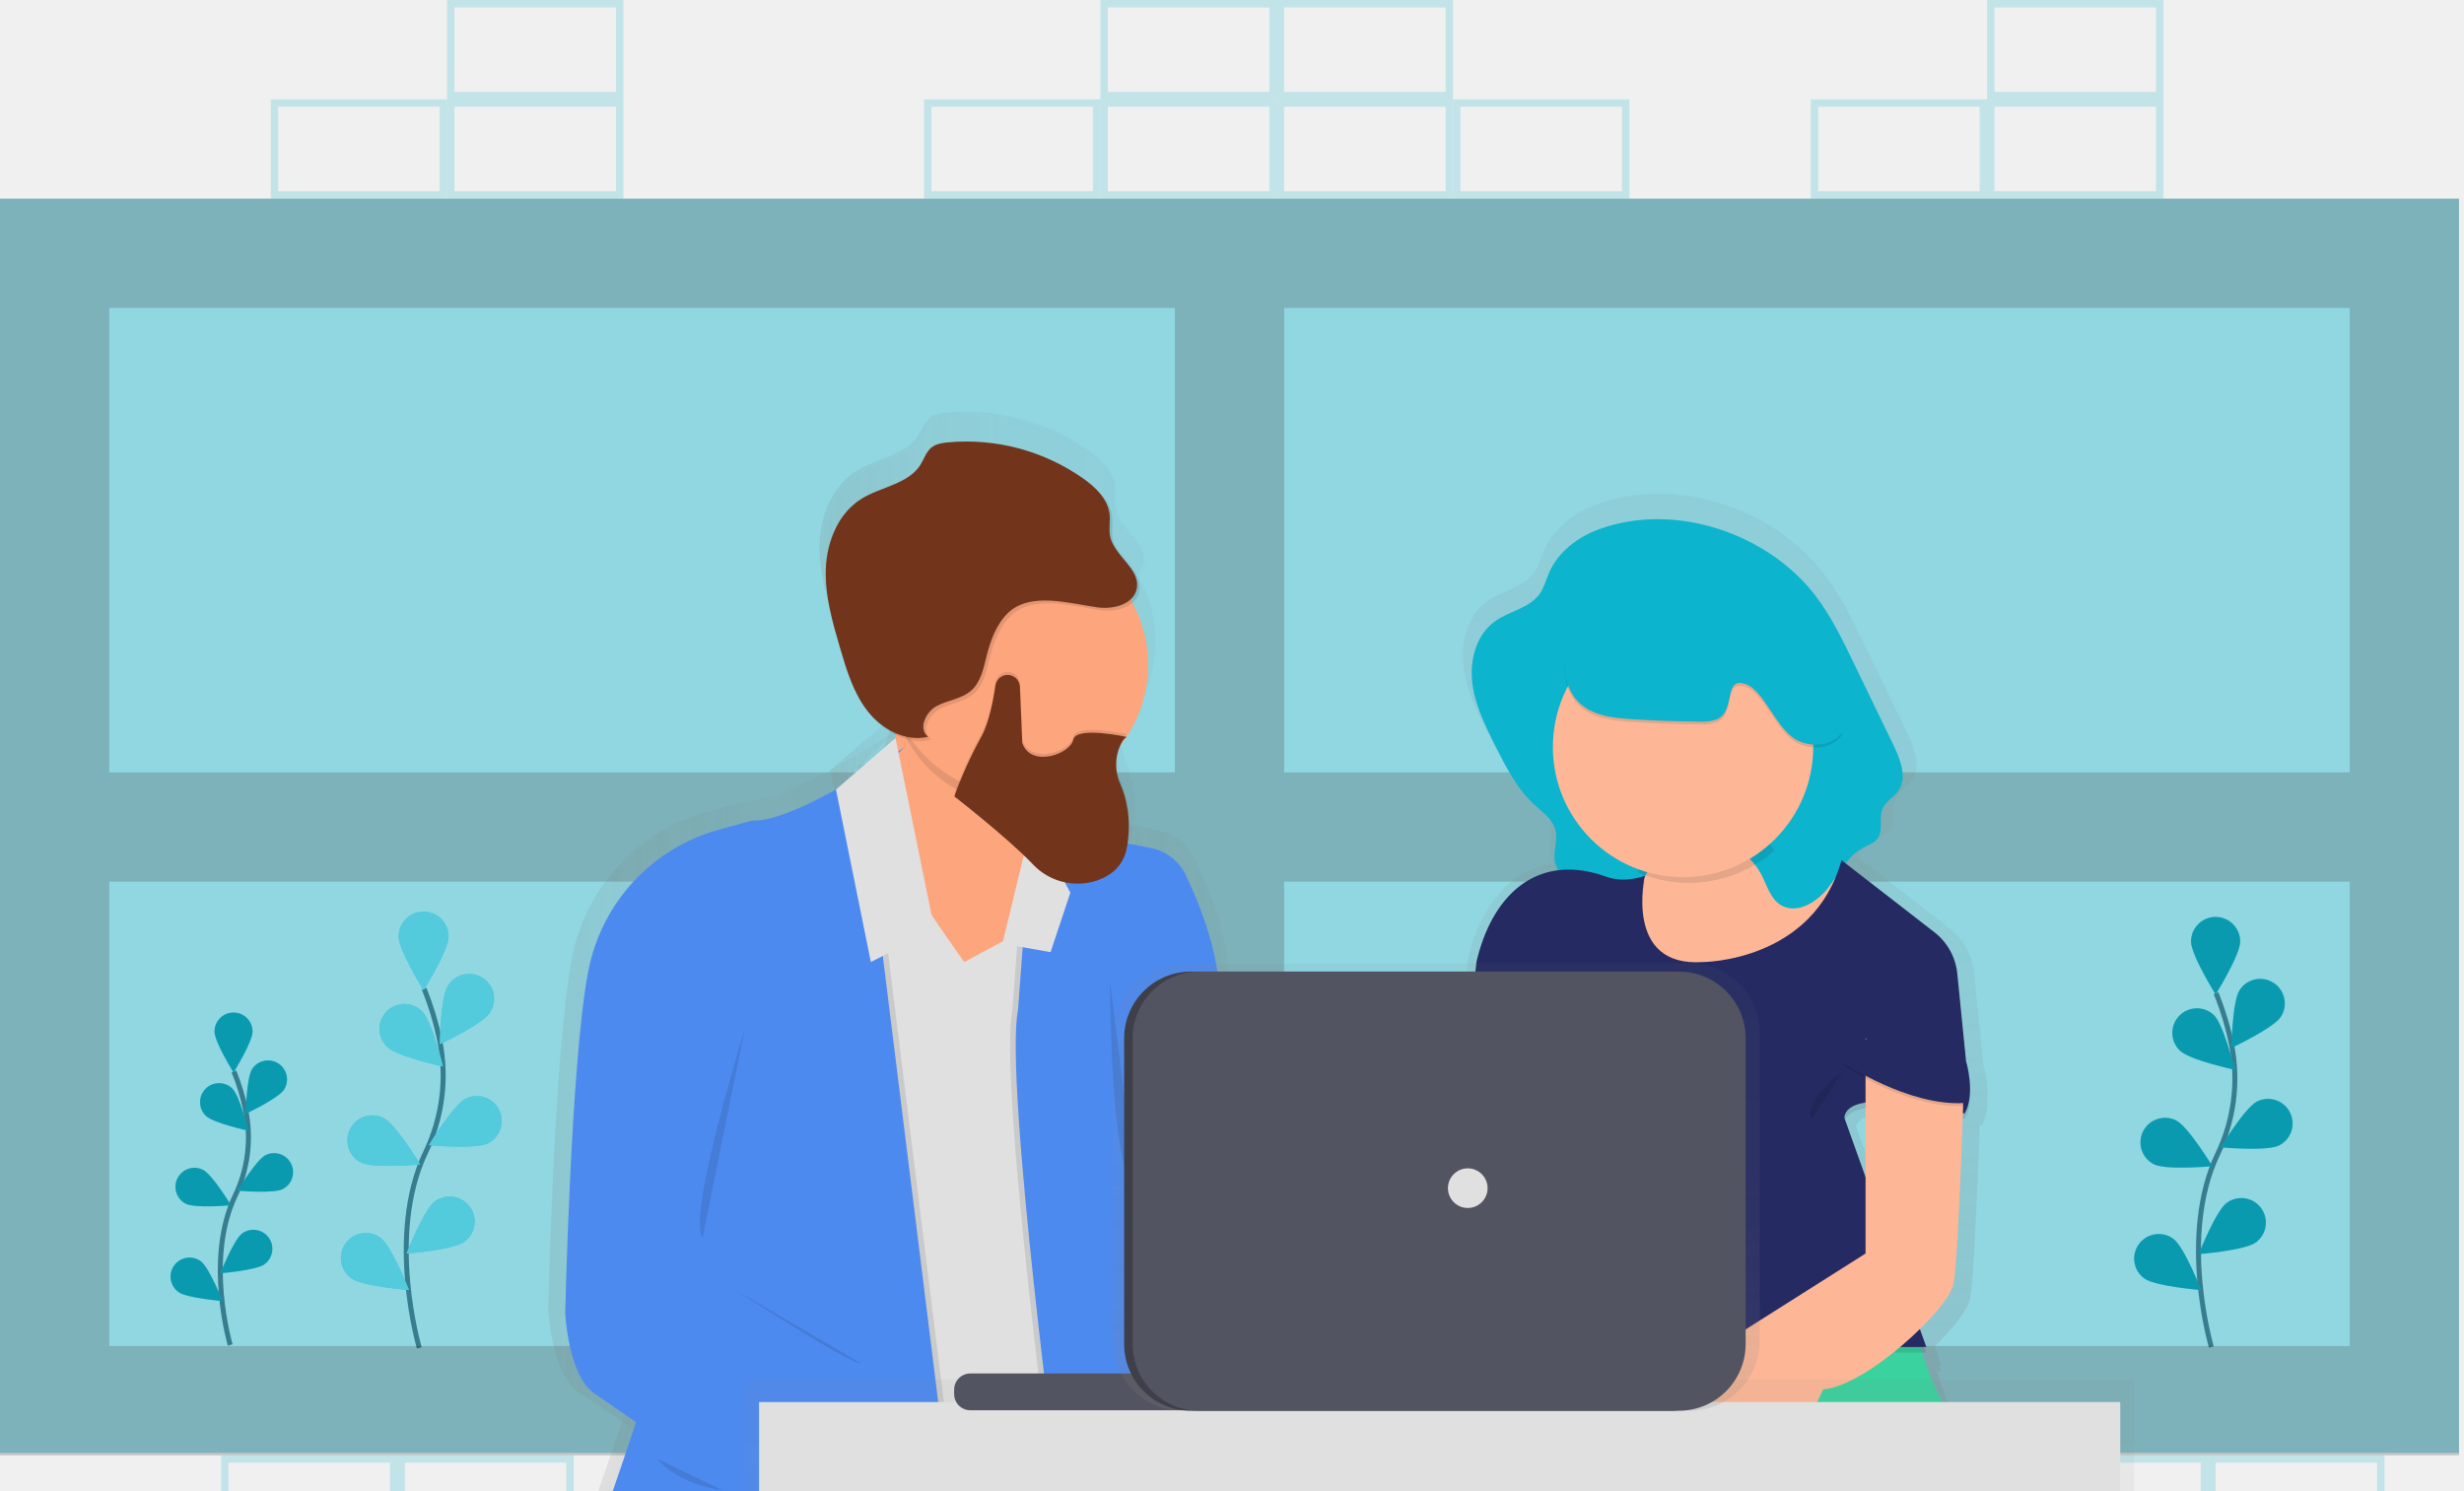
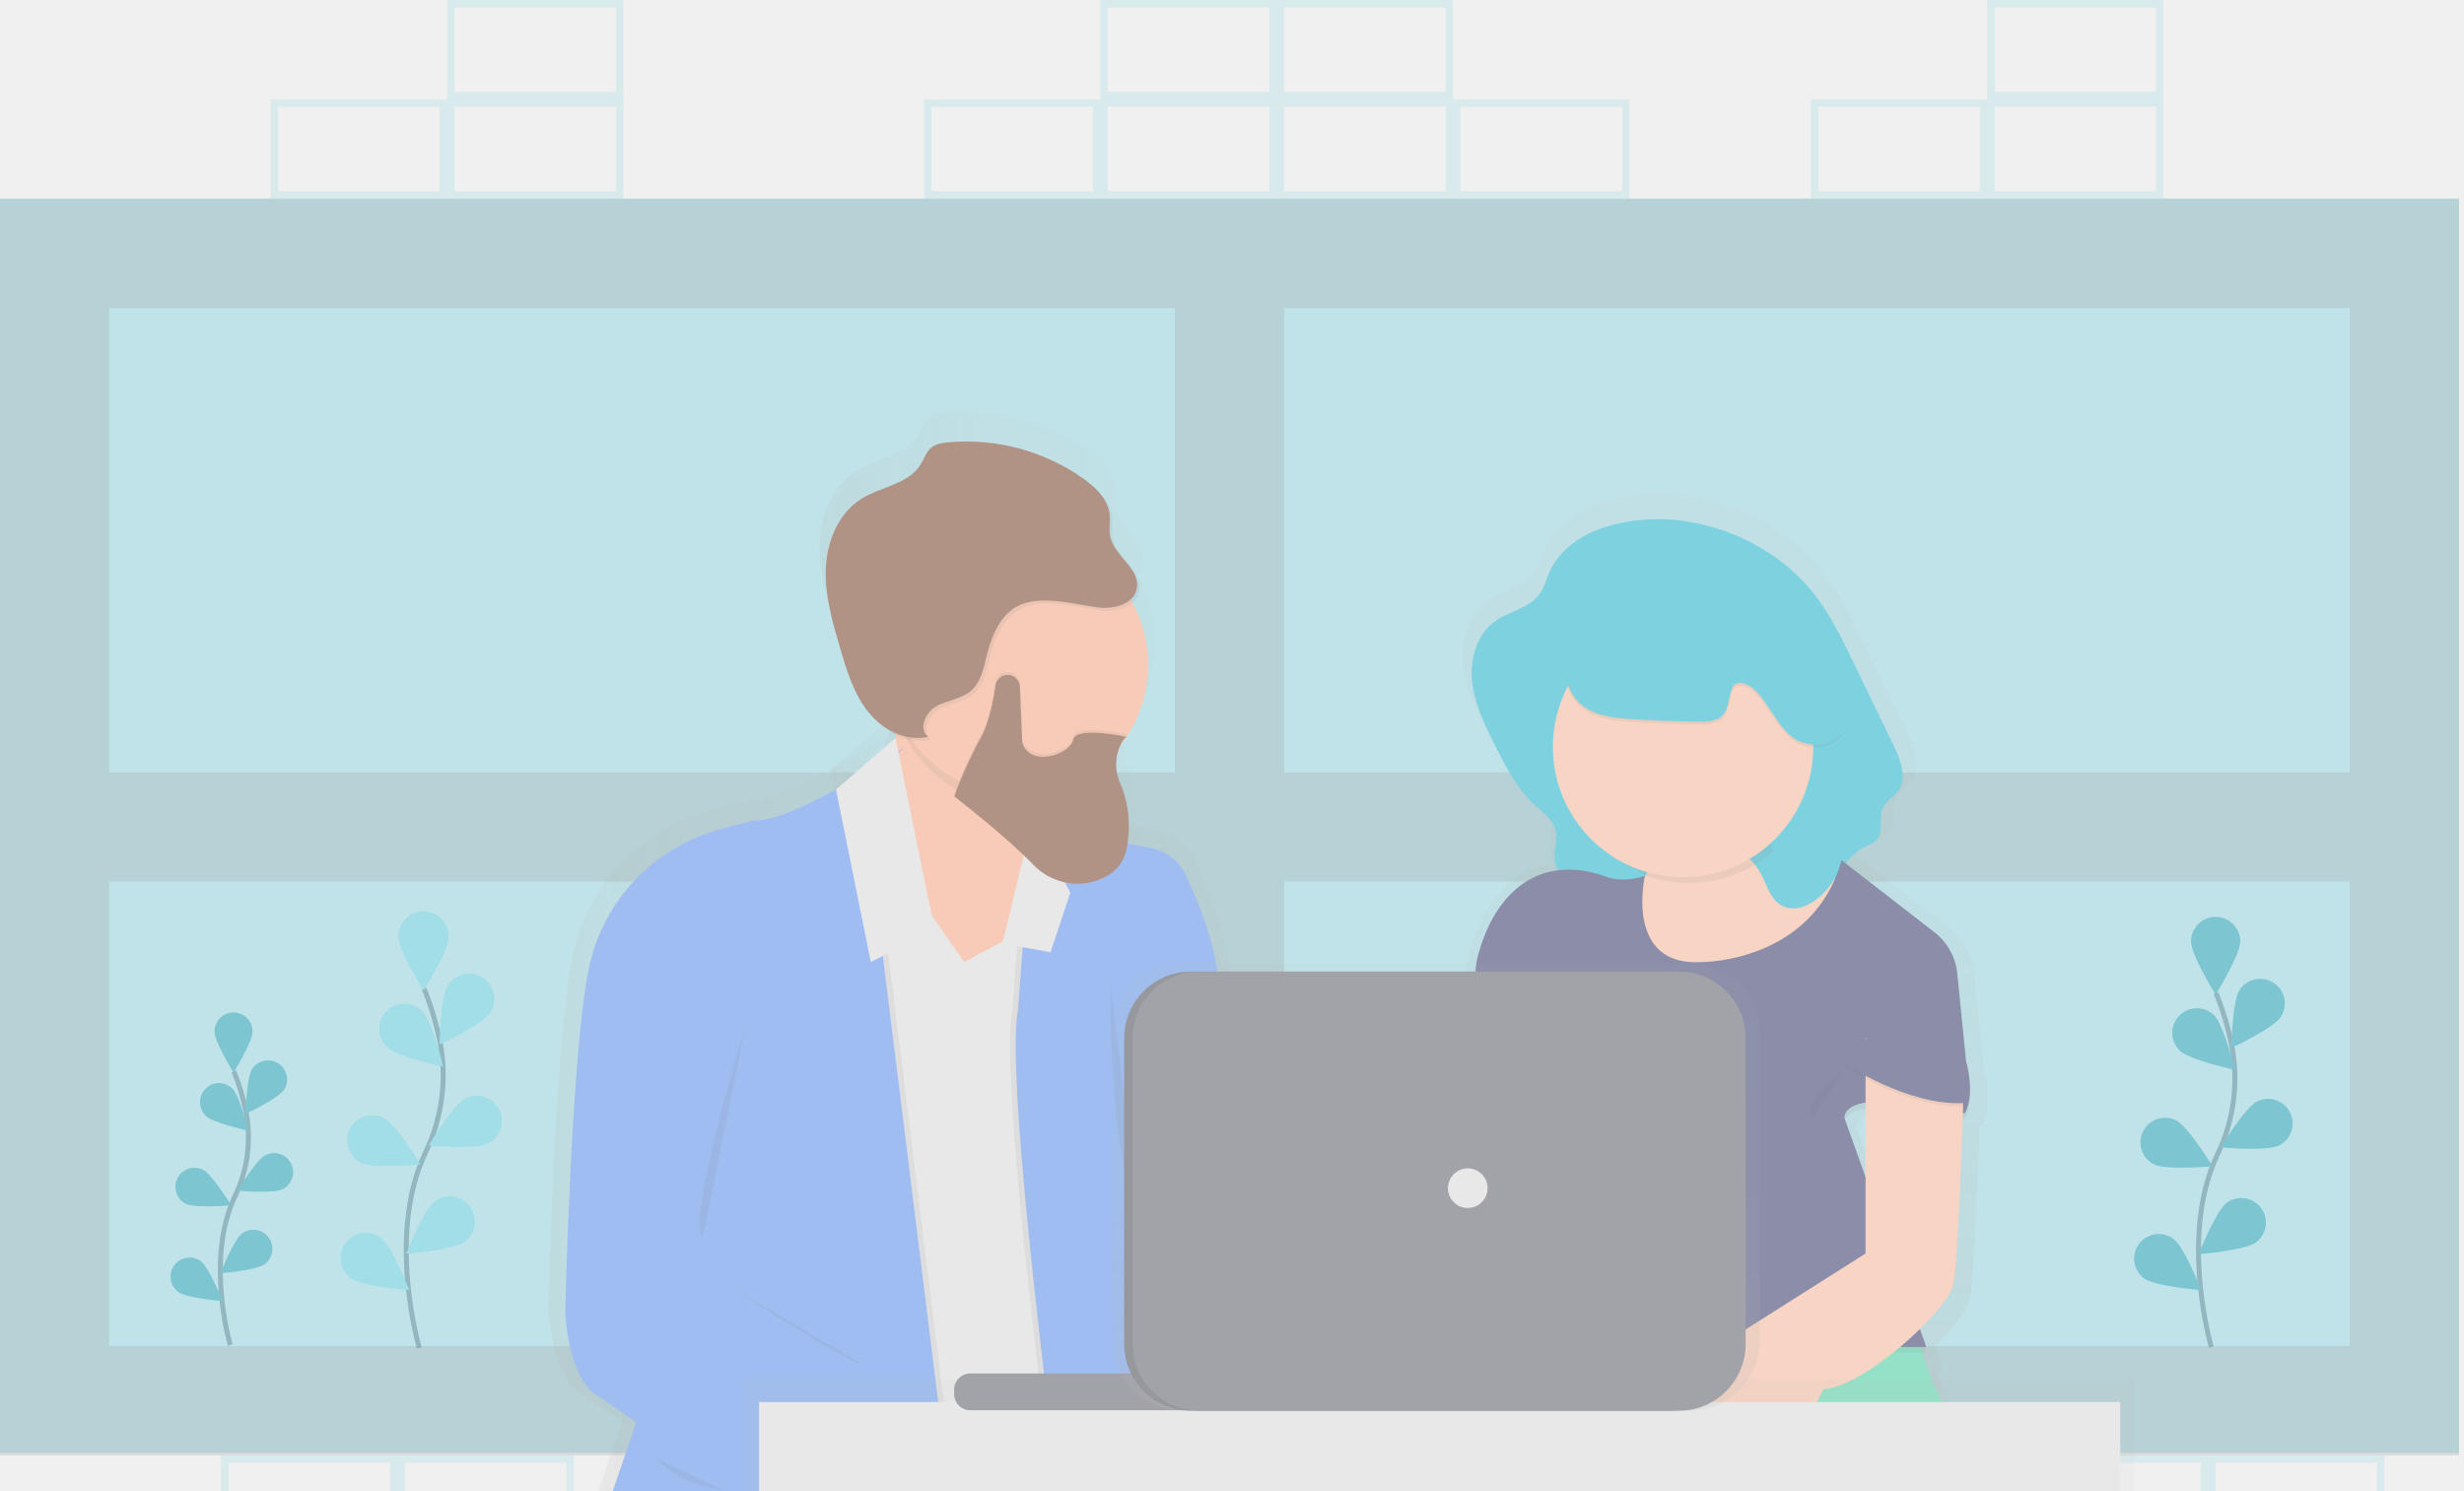
- <svg xmlns="http://www.w3.org/2000/svg" xmlns:xlink="http://www.w3.org/1999/xlink" id="20c5e55c-796e-458b-93a1-d41b60cf5ace" data-name="Layer 1" width="992" height="600.22" viewBox="0 0 992 600.22">
+ <svg xmlns="http://www.w3.org/2000/svg" xmlns:xlink="http://www.w3.org/1999/xlink" id="20c5e55c-796e-458b-93a1-d41b60cf5ace" data-name="Layer 1" width="992" height="600.22" opacity="0.5" viewBox="0 0 992 600.22">
  <defs>
    <linearGradient id="93a796c9-07fd-4853-99da-c116e42173a1" x1="369.6" y1="747.98" x2="495.41" y2="747.98" gradientUnits="userSpaceOnUse">
      <stop offset="0" stop-color="gray" stop-opacity="0.25" />
      <stop offset="0.54" stop-color="gray" stop-opacity="0.12" />
      <stop offset="1" stop-color="gray" stop-opacity="0.1" />
    </linearGradient>
    <linearGradient id="70154093-e187-4646-b30c-626de43abe13" x1="406.65" y1="569.23" x2="580.77" y2="569.23" xlink:href="#93a796c9-07fd-4853-99da-c116e42173a1" />
    <linearGradient id="55d67bdd-f841-4b0a-bab2-5935a2e0684e" x1="406.65" y1="566.88" x2="580.77" y2="566.88" xlink:href="#93a796c9-07fd-4853-99da-c116e42173a1" />
    <linearGradient id="1d348026-d871-43ec-bb54-652c6952b12d" x1="450.31" y1="393.69" x2="539.32" y2="393.69" xlink:href="#93a796c9-07fd-4853-99da-c116e42173a1" />
    <linearGradient id="87f6c372-7200-438e-959b-888ae7b4f3ef" x1="332.62" y1="585.2" x2="485.91" y2="585.2" xlink:href="#93a796c9-07fd-4853-99da-c116e42173a1" />
    <linearGradient id="f5747eb7-796f-4e5b-a5e8-23014518cc4a" x1="330.25" y1="585.2" x2="483.54" y2="585.2" xlink:href="#93a796c9-07fd-4853-99da-c116e42173a1" />
    <linearGradient id="025de17a-9263-427f-8bda-91433a15d0ed" x1="325.69" y1="523.49" x2="468.11" y2="523.49" xlink:href="#93a796c9-07fd-4853-99da-c116e42173a1" />
    <linearGradient id="8ec8ff6b-02b2-4144-90ec-4c793413aaa2" x1="512.25" y1="535.81" x2="666.3" y2="535.81" xlink:href="#93a796c9-07fd-4853-99da-c116e42173a1" />
    <linearGradient id="be7635bb-c1b1-4e5a-bb2b-447218f6f8ae" x1="514.63" y1="535.81" x2="668.68" y2="535.81" xlink:href="#93a796c9-07fd-4853-99da-c116e42173a1" />
    <linearGradient id="e0baafd8-dbc9-494f-84f0-4cb07f684944" x1="334.24" y1="335.17" x2="375.57" y2="335.17" xlink:href="#93a796c9-07fd-4853-99da-c116e42173a1" />
    <linearGradient id="dae221d4-0192-44c3-96cf-aa49a3952e96" x1="404.05" y1="350.24" x2="432.54" y2="350.24" xlink:href="#93a796c9-07fd-4853-99da-c116e42173a1" />
    <linearGradient id="a8070bf4-ea14-4c8b-8231-190ced56d36c" x1="554.15" y1="502.96" x2="564.83" y2="502.96" xlink:href="#93a796c9-07fd-4853-99da-c116e42173a1" />
    <linearGradient id="a026e723-06e3-45fb-aa0b-6213c5428683" x1="382.15" y1="523.48" x2="401.05" y2="523.48" xlink:href="#93a796c9-07fd-4853-99da-c116e42173a1" />
    <linearGradient id="03160754-9e89-4150-a7c3-9eba33b65742" x1="396.31" y1="603.61" x2="450.31" y2="603.61" xlink:href="#93a796c9-07fd-4853-99da-c116e42173a1" />
    <linearGradient id="83f700bc-f16a-4d54-983f-afb7a0104002" x1="466.47" y1="363.78" x2="534.98" y2="363.78" xlink:href="#93a796c9-07fd-4853-99da-c116e42173a1" />
    <linearGradient id="88ceb9a1-2b99-4760-946d-8daf68c19369" x1="355.99" y1="258.44" x2="465.17" y2="258.44" xlink:href="#93a796c9-07fd-4853-99da-c116e42173a1" />
    <linearGradient id="5970cf6c-9ebc-4539-b98e-9f7003913bbd" x1="436.13" y1="299.32" x2="566.69" y2="299.32" xlink:href="#93a796c9-07fd-4853-99da-c116e42173a1" />
    <linearGradient id="e01ddaa7-2644-42b6-8d02-05398d19a985" x1="434.94" y1="298.14" x2="565.5" y2="298.14" xlink:href="#93a796c9-07fd-4853-99da-c116e42173a1" />
    <linearGradient id="e869773a-6e18-4855-8846-778848ca5604" x1="488.88" y1="375.59" x2="562.07" y2="375.59" xlink:href="#93a796c9-07fd-4853-99da-c116e42173a1" />
    <linearGradient id="e34e72f2-f69c-427f-9512-751f0822cf10" x1="488.88" y1="376.76" x2="562.07" y2="376.76" xlink:href="#93a796c9-07fd-4853-99da-c116e42173a1" />
    <linearGradient id="ffb5f874-c212-487b-9e8d-f484eff3d531" x1="765.65" y1="677.74" x2="765.65" y2="269.69" xlink:href="#93a796c9-07fd-4853-99da-c116e42173a1" />
    <linearGradient id="8483b893-8b57-4eec-a040-6ce664ec9c86" x1="579.6" y1="758.22" x2="579.6" y2="555.42" xlink:href="#93a796c9-07fd-4853-99da-c116e42173a1" />
    <linearGradient id="2944a9b5-2bb1-4246-b5f3-3c3767fdf1af" x1="578.2" y1="568.04" x2="578.2" y2="387.91" xlink:href="#93a796c9-07fd-4853-99da-c116e42173a1" />
  </defs>
  <path d="M923,738.89H852v-40h71Zm-68-3h65v-34H855Z" transform="translate(-105 -70.89)" fill="#0cb4ce" opacity="0.2" />
  <path d="M994,736.89H923v-40h71Zm-68-3h65v-34H926Z" transform="translate(-105 -70.89)" fill="#0cb4ce" opacity="0.2" />
  <path d="M1065,736.89H994v-40h71Zm-68-3h65v-34H997Z" transform="translate(-105 -70.89)" fill="#0cb4ce" opacity="0.2" />
  <path d="M1065,696.89H994v-40h71Zm-68-3h65v-34H997Z" transform="translate(-105 -70.89)" fill="#0cb4ce" opacity="0.2" />
  <path d="M994,696.89H923v-40h71Zm-68-3h65v-34H926Z" transform="translate(-105 -70.89)" fill="#0cb4ce" opacity="0.2" />
  <path d="M194,736.89H123v-40h71Zm-68-3h65v-34H126Z" transform="translate(-105 -70.89)" fill="#0cb4ce" opacity="0.2" />
  <path d="M265,736.89H194v-40h71Zm-68-3h65v-34H197Z" transform="translate(-105 -70.89)" fill="#0cb4ce" opacity="0.2" />
  <path d="M336,736.89H265v-40h71Zm-68-3h65v-34H268Z" transform="translate(-105 -70.89)" fill="#0cb4ce" opacity="0.2" />
  <path d="M407,738.89H336v-40h71Zm-68-3h65v-34H339Z" transform="translate(-105 -70.89)" fill="#0cb4ce" opacity="0.2" />
  <path d="M336,696.89H265v-40h71Zm-68-3h65v-34H268Z" transform="translate(-105 -70.89)" fill="#0cb4ce" opacity="0.2" />
  <path d="M265,696.89H194v-40h71Zm-68-3h65v-34H197Z" transform="translate(-105 -70.89)" fill="#0cb4ce" opacity="0.2" />
  <path d="M995.28,613.25s-13.14-44.63,2.46-77.48a70.49,70.49,0,0,0,5.7-44.22,118.55,118.55,0,0,0-6.26-20.76" transform="translate(-105 -70.89)" fill="none" stroke="#535461" stroke-miterlimit="10" stroke-width="2" />
  <path d="M1006.9,450c0,5.47-9.9,21.33-9.9,21.33s-9.9-15.86-9.9-21.33a9.9,9.9,0,0,1,19.81,0Z" transform="translate(-105 -70.89)" fill="#0cb4ce" />
  <path d="M1023.27,480.33c-3,4.59-19.91,12.52-19.91,12.52s.31-18.7,3.28-23.29a9.9,9.9,0,0,1,16.63,10.76Z" transform="translate(-105 -70.89)" fill="#0cb4ce" />
  <path d="M1022.55,532.11c-4.88,2.46-23.5.76-23.5.76s9.7-16,14.59-18.45a9.9,9.9,0,0,1,8.92,17.69Z" transform="translate(-105 -70.89)" fill="#0cb4ce" />
  <path d="M1013.19,571.16c-4.4,3.25-23,4.72-23,4.72s6.86-17.39,11.26-20.65a9.9,9.9,0,1,1,11.78,15.92Z" transform="translate(-105 -70.89)" fill="#0cb4ce" />
  <path d="M982.57,493.92c3.92,3.81,22.2,7.76,22.2,7.76s-4.48-18.16-8.4-22a9.9,9.9,0,1,0-13.8,14.21Z" transform="translate(-105 -70.89)" fill="#0cb4ce" />
  <path d="M972.2,539.72c4.88,2.46,23.5.76,23.5.76s-9.7-16-14.59-18.45a9.9,9.9,0,0,0-8.92,17.69Z" transform="translate(-105 -70.89)" fill="#0cb4ce" />
  <path d="M968.23,585.63c4.4,3.25,23,4.72,23,4.72S984.41,573,980,569.71a9.9,9.9,0,1,0-11.78,15.92Z" transform="translate(-105 -70.89)" fill="#0cb4ce" />
  <path d="M1006.9,450c0,5.47-9.9,21.33-9.9,21.33s-9.9-15.86-9.9-21.33a9.9,9.9,0,0,1,19.81,0Z" transform="translate(-105 -70.89)" opacity="0.25" />
  <path d="M1023.27,480.33c-3,4.59-19.91,12.52-19.91,12.52s.31-18.7,3.28-23.29a9.9,9.9,0,0,1,16.63,10.76Z" transform="translate(-105 -70.89)" opacity="0.25" />
  <path d="M1022.55,532.11c-4.88,2.46-23.5.76-23.5.76s9.7-16,14.59-18.45a9.9,9.9,0,0,1,8.92,17.69Z" transform="translate(-105 -70.89)" opacity="0.25" />
  <path d="M1013.19,571.16c-4.4,3.25-23,4.72-23,4.72s6.86-17.39,11.26-20.65a9.9,9.9,0,1,1,11.78,15.92Z" transform="translate(-105 -70.89)" opacity="0.25" />
  <path d="M982.57,493.92c3.92,3.81,22.2,7.76,22.2,7.76s-4.48-18.16-8.4-22a9.9,9.9,0,1,0-13.8,14.21Z" transform="translate(-105 -70.89)" opacity="0.25" />
  <path d="M972.2,539.72c4.88,2.46,23.5.76,23.5.76s-9.7-16-14.59-18.45a9.9,9.9,0,0,0-8.92,17.69Z" transform="translate(-105 -70.89)" opacity="0.25" />
  <path d="M968.23,585.63c4.4,3.25,23,4.72,23,4.72S984.41,573,980,569.71a9.9,9.9,0,1,0-11.78,15.92Z" transform="translate(-105 -70.89)" opacity="0.25" />
  <path d="M273.8,613.59S260.46,568.3,276.3,535a71.54,71.54,0,0,0,5.79-44.88A120.31,120.31,0,0,0,275.73,469" transform="translate(-105 -70.89)" fill="none" stroke="#535461" stroke-miterlimit="10" stroke-width="2" />
  <path d="M285.59,448c0,5.55-10.05,21.65-10.05,21.65S265.48,453.5,265.48,448a10.05,10.05,0,0,1,20.1,0Z" transform="translate(-105 -70.89)" fill="#0cb4ce" />
  <path d="M302.2,478.7c-3,4.66-20.2,12.71-20.2,12.71s.31-19,3.33-23.63A10.05,10.05,0,1,1,302.2,478.7Z" transform="translate(-105 -70.89)" fill="#0cb4ce" />
  <path d="M301.47,531.24c-5,2.5-23.85.77-23.85.77s9.85-16.22,14.8-18.72a10.05,10.05,0,0,1,9.05,17.95Z" transform="translate(-105 -70.89)" fill="#0cb4ce" />
  <path d="M292,570.87c-4.46,3.3-23.38,4.79-23.38,4.79s7-17.65,11.43-21a10.05,10.05,0,0,1,12,16.16Z" transform="translate(-105 -70.89)" fill="#0cb4ce" />
  <path d="M260.89,492.48c4,3.87,22.53,7.87,22.53,7.87s-4.54-18.42-8.52-22.29a10.05,10.05,0,1,0-14,14.42Z" transform="translate(-105 -70.89)" fill="#0cb4ce" />
  <path d="M250.37,539c5,2.5,23.85.77,23.85.77s-9.85-16.22-14.8-18.72A10.05,10.05,0,0,0,250.37,539Z" transform="translate(-105 -70.89)" fill="#0cb4ce" />
  <path d="M246.34,585.56c4.46,3.3,23.38,4.79,23.38,4.79s-7-17.65-11.43-21a10.05,10.05,0,1,0-12,16.16Z" transform="translate(-105 -70.89)" fill="#0cb4ce" />
  <path d="M285.59,448c0,5.55-10.05,21.65-10.05,21.65S265.48,453.5,265.48,448a10.05,10.05,0,0,1,20.1,0Z" transform="translate(-105 -70.89)" fill="#fff" opacity="0.5" />
  <path d="M302.2,478.7c-3,4.66-20.2,12.71-20.2,12.71s.31-19,3.33-23.63A10.05,10.05,0,1,1,302.2,478.7Z" transform="translate(-105 -70.89)" fill="#fff" opacity="0.5" />
  <path d="M301.47,531.24c-5,2.5-23.85.77-23.85.77s9.85-16.22,14.8-18.72a10.05,10.05,0,0,1,9.05,17.95Z" transform="translate(-105 -70.89)" fill="#fff" opacity="0.5" />
  <path d="M292,570.87c-4.46,3.3-23.38,4.79-23.38,4.79s7-17.65,11.43-21a10.05,10.05,0,0,1,12,16.16Z" transform="translate(-105 -70.89)" fill="#fff" opacity="0.5" />
  <path d="M260.89,492.48c4,3.87,22.53,7.87,22.53,7.87s-4.54-18.42-8.52-22.29a10.05,10.05,0,1,0-14,14.42Z" transform="translate(-105 -70.89)" fill="#fff" opacity="0.5" />
  <path d="M250.37,539c5,2.5,23.85.77,23.85.77s-9.85-16.22-14.8-18.72A10.05,10.05,0,0,0,250.37,539Z" transform="translate(-105 -70.89)" fill="#fff" opacity="0.5" />
  <path d="M246.34,585.56c4.46,3.3,23.38,4.79,23.38,4.79s-7-17.65-11.43-21a10.05,10.05,0,1,0-12,16.16Z" transform="translate(-105 -70.89)" fill="#fff" opacity="0.5" />
  <path d="M197.69,612.47S187.53,578,199.6,552.55a54.52,54.52,0,0,0,4.41-34.2,91.69,91.69,0,0,0-4.84-16.05" transform="translate(-105 -70.89)" fill="none" stroke="#535461" stroke-miterlimit="10" stroke-width="2" />
  <path d="M206.68,486.24c0,4.23-7.66,16.5-7.66,16.5s-7.66-12.27-7.66-16.5a7.66,7.66,0,0,1,15.32,0Z" transform="translate(-105 -70.89)" fill="#0cb4ce" />
  <path d="M219.34,509.67c-2.3,3.55-15.4,9.69-15.4,9.69s.24-14.46,2.54-18a7.66,7.66,0,1,1,12.86,8.33Z" transform="translate(-105 -70.89)" fill="#0cb4ce" />
  <path d="M218.79,549.71c-3.78,1.9-18.18.59-18.18.59s7.5-12.36,11.28-14.27a7.66,7.66,0,0,1,6.9,13.68Z" transform="translate(-105 -70.89)" fill="#0cb4ce" />
  <path d="M211.55,579.92c-3.4,2.52-17.82,3.65-17.82,3.65s5.31-13.45,8.71-16a7.66,7.66,0,0,1,9.11,12.32Z" transform="translate(-105 -70.89)" fill="#0cb4ce" />
  <path d="M187.86,520.18c3,2.95,17.17,6,17.17,6s-3.46-14-6.5-17a7.66,7.66,0,1,0-10.67,11Z" transform="translate(-105 -70.89)" fill="#0cb4ce" />
  <path d="M179.84,555.61c3.78,1.9,18.18.59,18.18.59s-7.5-12.36-11.28-14.27a7.66,7.66,0,0,0-6.9,13.68Z" transform="translate(-105 -70.89)" fill="#0cb4ce" />
  <path d="M176.77,591.11c3.4,2.52,17.82,3.65,17.82,3.65s-5.31-13.45-8.71-16a7.66,7.66,0,1,0-9.11,12.32Z" transform="translate(-105 -70.89)" fill="#0cb4ce" />
  <path d="M206.68,486.24c0,4.23-7.66,16.5-7.66,16.5s-7.66-12.27-7.66-16.5a7.66,7.66,0,0,1,15.32,0Z" transform="translate(-105 -70.89)" opacity="0.25" />
  <path d="M219.34,509.67c-2.3,3.55-15.4,9.69-15.4,9.69s.24-14.46,2.54-18a7.66,7.66,0,1,1,12.86,8.33Z" transform="translate(-105 -70.89)" opacity="0.25" />
  <path d="M218.79,549.71c-3.78,1.9-18.18.59-18.18.59s7.5-12.36,11.28-14.27a7.66,7.66,0,0,1,6.9,13.68Z" transform="translate(-105 -70.89)" opacity="0.25" />
  <path d="M211.55,579.92c-3.4,2.52-17.82,3.65-17.82,3.65s5.31-13.45,8.71-16a7.66,7.66,0,0,1,9.11,12.32Z" transform="translate(-105 -70.89)" opacity="0.25" />
  <path d="M187.86,520.18c3,2.95,17.17,6,17.17,6s-3.46-14-6.5-17a7.66,7.66,0,1,0-10.67,11Z" transform="translate(-105 -70.89)" opacity="0.25" />
  <path d="M179.84,555.61c3.78,1.9,18.18.59,18.18.59s-7.5-12.36-11.28-14.27a7.66,7.66,0,0,0-6.9,13.68Z" transform="translate(-105 -70.89)" opacity="0.25" />
  <path d="M176.77,591.11c3.4,2.52,17.82,3.65,17.82,3.65s-5.31-13.45-8.71-16a7.66,7.66,0,1,0-9.11,12.32Z" transform="translate(-105 -70.89)" opacity="0.25" />
  <g opacity="0.7">
    <rect y="80" width="990" height="505" fill="#0cb4ce" opacity="0.6" />
    <path d="M105,150.89v506h990v-506Zm44,44H578v187H149Zm0,231H578v187H149Zm902,187H622v-187h429Zm0-231H622v-187h429Z" transform="translate(-105 -70.89)" opacity="0.25" />
  </g>
  <g opacity="0.7">
    <path d="M468.11,677.77s-86.64-31.68-98.5,12.91l33.23,84.47,3.56,54h72.39V783.36s-10.68-45.76,16.62-73.91Z" transform="translate(-105 -70.89)" fill="url(#93a796c9-07fd-4853-99da-c116e42173a1)" />
    <g opacity="0.1">
      <path d="M482.62,426.39c-3.68-1.22-8.11-2.31-11.11.12-1.74,1.41-2.49,3.68-3.84,5.46-4.49,5.89-13.54,4.79-20.69,6.9-10.51,3.1-17,13.51-20.72,23.71-16.46,45,1.89,96.47-12.44,142.17-4.22,13.45-11.12,28.38-4.3,40.75,2.27,4.13,6,7.57,7.1,12.13,1.54,6.19-1.43,14.31,3.76,18.08,1.62,1.17,3.67,1.54,5.61,2,11.68,3.08,20.53,12.17,29.43,20.25s19.6,15.9,31.67,15.37a51.57,51.57,0,0,0,11.48-2.28l59.9-16.68c6-1.67,12.52-3.69,16-8.81,2.13-3.13,2.8-7,3.34-10.72a282.42,282.42,0,0,0,2.93-42.93c0-4.74-.22-9.59-2-14-2-5.09-6-9.16-8.91-13.81-5.62-9-7.13-19.81-8.52-30.28-2.21-16.67-4.42-33.67-1.36-50.21,1.31-7.1,3.57-14,5.07-21.05a99.86,99.86,0,0,0,1.14-34.93c-1.4-9.65-4.4-19.44-11-26.7a27.91,27.91,0,0,0-16.6-9c-8.1-1-12.13,3.66-19.35,5.4C508.53,440,492.89,429.78,482.62,426.39Z" transform="translate(-105 -70.89)" fill="url(#70154093-e187-4646-b30c-626de43abe13)" />
    </g>
    <path d="M482.62,424c-3.68-1.22-8.11-2.31-11.11.12-1.74,1.41-2.49,3.68-3.84,5.46-4.49,5.89-13.54,4.79-20.69,6.9-10.51,3.1-17,13.51-20.72,23.71-16.46,45,1.89,96.47-12.44,142.17-4.22,13.45-11.12,28.38-4.3,40.75,2.27,4.13,6,7.57,7.1,12.13,1.54,6.19-1.43,14.31,3.76,18.08,1.62,1.17,3.67,1.54,5.61,2,11.68,3.08,20.53,12.17,29.43,20.25S475,711.56,487.09,711a51.57,51.57,0,0,0,11.48-2.28l59.9-16.68c6-1.67,12.52-3.69,16-8.81,2.13-3.13,2.8-7,3.34-10.72a282.42,282.42,0,0,0,2.93-42.93c0-4.74-.22-9.59-2-14-2-5.09-6-9.16-8.91-13.81-5.62-9-7.13-19.81-8.52-30.28-2.21-16.67-4.42-33.67-1.36-50.21,1.31-7.1,3.57-14,5.07-21.05a99.86,99.86,0,0,0,1.14-34.93c-1.4-9.65-4.4-19.44-11-26.7a27.91,27.91,0,0,0-16.6-9c-8.1-1-12.13,3.66-19.35,5.4C508.53,437.6,492.89,427.44,482.62,424Z" transform="translate(-105 -70.89)" fill="url(#55d67bdd-f841-4b0a-bab2-5935a2e0684e)" />
    <path d="M465.74,335.19s1.19,44.58-13.05,43.41S493,452.51,493,452.51l46.28-24.64S512,384.47,531,357.48,465.74,335.19,465.74,335.19Z" transform="translate(-105 -70.89)" fill="url(#1d348026-d871-43ec-bb54-652c6952b12d)" />
    <g opacity="0.1">
      <path d="M386.22,714.14s-9.49,64.53-33.23,46.93-20.18-46.93-20.18-46.93S379.1,589.78,376.73,571s79-164.7,79-164.7l30.14,239.79S395.71,678.94,386.22,714.14Z" transform="translate(-105 -70.89)" fill="url(#87f6c372-7200-438e-959b-888ae7b4f3ef)" />
    </g>
    <path d="M383.85,714.14s-9.49,64.53-33.23,46.93-20.18-46.93-20.18-46.93S376.73,589.78,374.35,571s79-164.7,79-164.7l30.14,239.79S393.34,678.94,383.85,714.14Z" transform="translate(-105 -70.89)" fill="url(#f5747eb7-796f-4e5b-a5e8-23014518cc4a)" />
    <path d="M468.11,363.35S421.82,395,404,393.85l-13.83,3.76a75.91,75.91,0,0,0-54.78,58.47l-.22,1.12C328.07,494.75,325.69,598,325.69,598s1.19,27,13.05,34l76,51.62s-2.37-56.31,26.11-62.18-7.12-2.35-7.12-2.35l-52.22-30.5s1.19-45.76,15.43-61,64.09-95,64.09-95l-14.24-49.27Z" transform="translate(-105 -70.89)" fill="url(#025de17a-9263-427f-8bda-91433a15d0ed)" />
    <g opacity="0.1">
      <path d="M519.14,393.85s29.15,7.63,49.56,11.36a20.54,20.54,0,0,1,14.84,11.2c6.16,12.71,15.55,35.7,13.93,54.87l17.8,69.22,51,61L620,622.63,567.8,565.14l42.72,109.11L531,677.77s-23.74-176-17.8-205.31Z" transform="translate(-105 -70.89)" fill="url(#8ec8ff6b-02b2-4144-90ec-4c793413aaa2)" />
    </g>
    <path d="M521.51,393.85s29.15,7.63,49.56,11.36a20.54,20.54,0,0,1,14.84,11.2c6.16,12.71,15.55,35.7,13.93,54.87l17.8,69.22,51,61-46.28,21.12-52.22-57.49L612.9,674.25l-79.52,3.52s-23.74-176-17.8-205.31Z" transform="translate(-105 -70.89)" fill="url(#be7635bb-c1b1-4e5a-bb2b-447218f6f8ae)" />
    <polygon points="359.21 288.72 375.57 368.13 348.87 381.62 334.24 310.09 359.21 288.72" fill="url(#e0baafd8-dbc9-494f-84f0-4cb07f684944)" />
    <polygon points="404.05 374 416.51 322.96 432.54 352.88 424.23 377.52 404.05 374" fill="url(#dae221d4-0192-44c3-96cf-aa49a3952e96)" />
    <path d="M554.15,460.14s0,79.78,10.68,85.64" transform="translate(-105 -70.89)" opacity="0.1" fill="url(#a8070bf4-ea14-4c8b-8231-190ced56d36c)" />
    <path d="M401.05,480.08s-24.63,78.57-17.66,86.8" transform="translate(-105 -70.89)" opacity="0.1" fill="url(#a026e723-06e3-45fb-aa0b-6213c5428683)" />
    <path d="M396.31,588s47.48,30.69,54,31.18" transform="translate(-105 -70.89)" opacity="0.1" fill="url(#03160754-9e89-4150-a7c3-9eba33b65742)" />
    <g opacity="0.1">
      <path d="M466.92,339.88s.18,6.87-.46,15.14a54.62,54.62,0,0,0,50.3,33,55.57,55.57,0,0,0,8.75-.7c-.31-8.78,1.38-17.59,6.68-25.11C551.18,335.19,466.92,339.88,466.92,339.88Z" transform="translate(-105 -70.89)" fill="url(#83f700bc-f16a-4d54-983f-afb7a0104002)" />
    </g>
    <ellipse cx="410.58" cy="258.44" rx="54.59" ry="53.97" fill="url(#88ceb9a1-2b99-4760-946d-8daf68c19369)" />
    <g opacity="0.1">
      <path d="M550.22,306.64c6.61.88,15-1.3,16.31-7.78,1.61-8.18-9.46-13.5-11.17-21.67-.64-3.06.12-6.26-.25-9.37-.74-6.26-5.86-11.08-11.07-14.72a85.87,85.87,0,0,0-56.62-14.92c-2.48.23-5.09.63-7,2.2-2.18,1.77-3,4.65-4.51,7-5.12,8.18-16.62,9.14-24.87,14.24-9.65,6-14.43,17.67-14.86,28.91s2.81,22.27,6,33.07c2.73,9.18,5.59,18.61,11.58,26.13s15.93,12.77,25.34,10.51c-4.31-3.07-1.18-10.2,3.49-12.7s10.47-2.93,14.46-6.38,5.19-9.1,6.49-14.24c1.64-6.48,4-13.06,8.8-17.79C521.75,299.87,538.7,305.11,550.22,306.64Z" transform="translate(-105 -70.89)" fill="url(#5970cf6c-9ebc-4539-b98e-9f7003913bbd)" />
    </g>
    <path d="M549,305.47c6.61.88,15-1.3,16.31-7.78,1.61-8.18-9.46-13.5-11.17-21.67-.64-3.06.12-6.26-.25-9.37-.74-6.26-5.86-11.08-11.07-14.72A85.87,85.87,0,0,0,486.24,237c-2.48.23-5.09.63-7,2.2-2.18,1.77-3,4.65-4.51,7-5.12,8.18-16.62,9.14-24.87,14.24-9.65,6-14.43,17.67-14.86,28.91s2.81,22.27,6,33.07c2.73,9.18,5.59,18.61,11.58,26.13s15.93,12.77,25.34,10.51c-4.31-3.07-1.18-10.2,3.49-12.7s10.47-2.93,14.46-6.38,5.19-9.1,6.49-14.24c1.64-6.48,4-13.06,8.8-17.79C520.56,298.7,537.51,303.93,549,305.47Z" transform="translate(-105 -70.89)" fill="url(#e01ddaa7-2644-42b6-8d02-05398d19a985)" />
    <g opacity="0.1">
      <path d="M506.14,336.61c-.8,5.58-2.58,15.24-5.93,21.34a170.66,170.66,0,0,0-11.33,24.76h0s21.86,16.73,33,28.16a25.92,25.92,0,0,0,27.22,6.59c5.79-2.08,10.86-6.1,12.21-13.64,2.12-11.89-.4-20.86-2.78-26.17a19.45,19.45,0,0,1-.08-16c.82-1.8,1.78-3.21,2.85-3.56,0,0-21.36-4.69-22.55,1.17s-17.8,11.73-21.36,1.17l-1-23.28a5.12,5.12,0,0,0-5.14-4.88h0A5.12,5.12,0,0,0,506.14,336.61Z" transform="translate(-105 -70.89)" fill="url(#e869773a-6e18-4855-8846-778848ca5604)" />
    </g>
    <path d="M506.14,337.79c-.8,5.58-2.58,15.24-5.93,21.34a170.66,170.66,0,0,0-11.33,24.76h0s21.86,16.73,33,28.16a25.92,25.92,0,0,0,27.22,6.59c5.79-2.08,10.86-6.1,12.21-13.64,2.12-11.89-.4-20.86-2.78-26.17a19.45,19.45,0,0,1-.08-16c.82-1.8,1.78-3.21,2.85-3.56,0,0-21.36-4.69-22.55,1.17s-17.8,11.73-21.36,1.17l-1-23.28a5.12,5.12,0,0,0-5.14-4.88h0A5.12,5.12,0,0,0,506.14,337.79Z" transform="translate(-105 -70.89)" fill="url(#e34e72f2-f69c-427f-9512-751f0822cf10)" />
  </g>
  <path d="M469.27,677s-83.17-30.76-94.56,12.53l31.9,82L410,824h69.5V779.55s-10.25-44.43,16-71.78Z" transform="translate(-105 -70.89)" fill="#535461" />
  <path d="M483.2,432.89c-3.53-1.18-7.79-2.24-10.66.12-1.67,1.37-2.39,3.57-3.69,5.3-4.31,5.72-13,4.65-19.86,6.7-10.09,3-16.31,13.12-19.89,23-15.8,43.69,1.81,93.69-11.94,138.06-4,13.06-10.67,27.56-4.13,39.57,2.18,4,5.73,7.35,6.82,11.78,1.48,6-1.37,13.9,3.61,17.56,1.55,1.14,3.52,1.49,5.38,2,11.21,3,19.71,11.82,28.25,19.67s18.82,15.44,30.4,14.93a49,49,0,0,0,11-2.21l57.5-16.2c5.77-1.63,12-3.59,15.37-8.56,2-3,2.69-6.78,3.21-10.41a277.38,277.38,0,0,0,2.81-41.69c0-4.6-.21-9.31-1.9-13.59-2-4.94-5.76-8.89-8.56-13.42-5.39-8.72-6.85-19.24-8.18-29.41-2.12-16.19-4.24-32.7-1.31-48.76,1.26-6.89,3.43-13.59,4.87-20.44a98.08,98.08,0,0,0,1.1-33.92c-1.34-9.37-4.23-18.88-10.55-25.93a26.71,26.71,0,0,0-15.94-8.74c-7.78-1-11.65,3.56-18.58,5.25C508.08,446.06,493.06,436.19,483.2,432.89Z" transform="translate(-105 -70.89)" opacity="0.1" />
  <path d="M483.2,430.61c-3.53-1.18-7.79-2.24-10.66.12-1.67,1.37-2.39,3.57-3.69,5.3-4.31,5.72-13,4.65-19.86,6.7-10.09,3-16.31,13.12-19.89,23-15.8,43.69,1.81,93.69-11.94,138.06-4,13.06-10.67,27.56-4.13,39.57,2.18,4,5.73,7.35,6.82,11.78,1.48,6-1.37,13.9,3.61,17.56,1.55,1.14,3.52,1.49,5.38,2,11.21,3,19.71,11.82,28.25,19.67s18.82,15.44,30.4,14.93a49,49,0,0,0,11-2.21L556,690.9c5.77-1.63,12-3.59,15.37-8.56,2-3,2.69-6.78,3.21-10.41a277.38,277.38,0,0,0,2.81-41.69c0-4.6-.21-9.31-1.9-13.59-2-4.94-5.76-8.89-8.56-13.42-5.39-8.72-6.85-19.24-8.18-29.41-2.12-16.19-4.24-32.7-1.31-48.76,1.26-6.89,3.43-13.59,4.87-20.44a98.08,98.08,0,0,0,1.1-33.92c-1.34-9.37-4.23-18.88-10.55-25.93A26.71,26.71,0,0,0,536.95,436c-7.78-1-11.65,3.56-18.58,5.25C508.08,443.79,493.06,433.91,483.2,430.61Z" transform="translate(-105 -70.89)" fill="#e0e0e0" />
  <path d="M467,344.33s1.14,43.29-12.53,42.15,38.74,71.78,38.74,71.78l44.43-23.93s-26.2-42.15-8-68.36S467,344.33,467,344.33Z" transform="translate(-105 -70.89)" fill="#fda57d" />
  <path d="M390.66,712.33s-9.11,62.66-31.9,45.57-19.37-45.57-19.37-45.57,44.43-120.77,42.15-139,75.88-159.95,75.88-159.95l28.93,232.86S399.77,678.15,390.66,712.33Z" transform="translate(-105 -70.89)" opacity="0.1" />
  <path d="M388.38,712.33s-9.11,62.66-31.9,45.57-19.37-45.57-19.37-45.57,44.43-120.77,42.15-139,75.88-159.95,75.88-159.95l28.93,232.86S397.49,678.15,388.38,712.33Z" transform="translate(-105 -70.89)" fill="#4d8af0" />
  <path d="M469.27,371.67s-44.43,30.76-61.52,29.62l-13.28,3.65a73.38,73.38,0,0,0-52.59,56.78l-.21,1.09c-6.84,36.46-9.11,136.72-9.11,136.72s1.14,26.2,12.53,33L418,682.71s-2.28-54.69,25.07-60.38-6.84-2.28-6.84-2.28L386.1,590.42s1.14-44.43,14.81-59.24,61.52-92.28,61.52-92.28L448.76,391Z" transform="translate(-105 -70.89)" fill="#4d8af0" />
  <path d="M518.26,401.3s28,7.41,47.58,11a19.74,19.74,0,0,1,14.24,10.88c5.91,12.35,14.92,34.66,13.37,53.28l17.09,67.22,49,59.24L615.1,623.46,565,567.64l41,106L529.66,677s-22.79-170.9-17.09-199.38Z" transform="translate(-105 -70.89)" opacity="0.1" />
  <path d="M520.54,401.3s28,7.41,47.58,11a19.74,19.74,0,0,1,14.24,10.88c5.91,12.35,14.92,34.66,13.37,53.28l17.09,67.22,49,59.24-44.43,20.51-50.13-55.83,41,106L531.93,677s-22.79-170.9-17.09-199.38Z" transform="translate(-105 -70.89)" fill="#4d8af0" />
  <polygon points="360.53 297.16 376.24 374.27 350.6 387.37 336.56 317.91 360.53 297.16" fill="#e0e0e0" />
  <polygon points="403.58 379.97 415.54 330.41 430.92 359.46 422.95 383.39 403.58 379.97" fill="#e0e0e0" />
  <path d="M551.87,465.67s0,77.47,10.25,83.17" transform="translate(-105 -70.89)" opacity="0.1" />
  <path d="M404.9,485s-23.65,76.3-17,84.29" transform="translate(-105 -70.89)" opacity="0.1" />
  <path d="M400.34,589.85s45.58,29.8,51.84,30.28" transform="translate(-105 -70.89)" opacity="0.1" />
  <path d="M468.13,348.89s.18,6.67-.44,14.7a52.42,52.42,0,0,0,56.69,31.33c-.3-8.53,1.33-17.08,6.41-24.39C549,344.33,468.13,348.89,468.13,348.89Z" transform="translate(-105 -70.89)" opacity="0.1" />
  <circle cx="409.84" cy="267.75" r="52.41" fill="#fda57d" />
  <path d="M548.09,316.61c6.35.85,14.44-1.27,15.66-7.55,1.55-7.95-9.08-13.11-10.72-21-.62-3,.12-6.08-.24-9.09-.71-6.08-5.63-10.76-10.63-14.29a81.73,81.73,0,0,0-54.35-14.48c-2.38.23-4.89.61-6.73,2.13-2.09,1.72-2.9,4.51-4.33,6.82-4.92,7.94-16,8.88-23.87,13.83-9.27,5.79-13.85,17.16-14.27,28.08s2.7,21.63,5.78,32.11c2.62,8.92,5.37,18.07,11.12,25.37s15.3,12.4,24.32,10.2c-4.14-3-1.13-9.91,3.35-12.33s10-2.84,13.89-6.2,5-8.84,6.23-13.83c1.58-6.3,3.86-12.68,8.45-17.28C520.77,310,537,315.12,548.09,316.61Z" transform="translate(-105 -70.89)" opacity="0.1" />
  <path d="M547,315.47c6.35.85,14.44-1.27,15.66-7.55,1.55-7.95-9.08-13.11-10.72-21-.62-3,.12-6.08-.24-9.09C550.94,271.7,546,267,541,263.49A81.73,81.73,0,0,0,486.68,249c-2.38.23-4.89.61-6.73,2.13-2.09,1.72-2.9,4.51-4.33,6.82-4.92,7.94-16,8.88-23.87,13.83-9.27,5.79-13.85,17.16-14.27,28.08s2.7,21.63,5.78,32.11c2.62,8.92,5.37,18.07,11.12,25.37s15.3,12.4,24.32,10.2c-4.14-3-1.13-9.91,3.35-12.33s10-2.84,13.89-6.2,5-8.84,6.23-13.83c1.58-6.3,3.86-12.68,8.45-17.28C519.63,308.89,535.9,314,547,315.47Z" transform="translate(-105 -70.89)" fill="#72351c" />
  <path d="M505.78,345.71c-.77,5.42-2.48,14.8-5.7,20.72a166.66,166.66,0,0,0-10.88,24h0s21,16.25,31.65,27.35a24.68,24.68,0,0,0,26.13,6.4c5.56-2,10.43-5.93,11.72-13.24,2-11.55-.38-20.26-2.66-25.42A19.09,19.09,0,0,1,556,370c.79-1.75,1.71-3.11,2.74-3.46,0,0-20.51-4.56-21.65,1.14s-17.09,11.39-20.51,1.14l-.94-22.61a4.94,4.94,0,0,0-4.94-4.74h0A4.93,4.93,0,0,0,505.78,345.71Z" transform="translate(-105 -70.89)" opacity="0.1" />
  <path d="M505.78,346.85c-.77,5.42-2.48,14.8-5.7,20.72a166.66,166.66,0,0,0-10.88,24h0s21,16.25,31.65,27.35a24.68,24.68,0,0,0,26.13,6.4c5.56-2,10.43-5.93,11.72-13.24,2-11.55-.38-20.26-2.66-25.42a19.09,19.09,0,0,1-.07-15.56c.79-1.75,1.71-3.11,2.74-3.46,0,0-20.51-4.56-21.65,1.14S520,380.22,516.55,370l-.94-22.61a4.94,4.94,0,0,0-4.94-4.74h0A4.93,4.93,0,0,0,505.78,346.85Z" transform="translate(-105 -70.89)" fill="#72351c" />
  <path d="M913,671s-20.59-20.61-28.16-48l1.77,0-.85-2.38h.85L883.93,613c7.59-7.46,13.2-14.69,14.11-18.8,1.54-6.92,3.07-44.36,4-70.38l.82.2c2-3.42,2.42-7.73,2.28-11.64a45.13,45.13,0,0,0-1.68-13l-3.71-37.15A25.34,25.34,0,0,0,890,444.78L852.4,415.61a23.91,23.91,0,0,1,7.38-6.54c2.15-1.14,4.65-1.92,6.1-3.87,2.62-3.53.39-8.79,2.18-12.81,1.34-3,4.64-4.68,6.57-7.37,3.95-5.51,1.09-13.12-1.86-19.22l-17.14-35.43c-4.75-9.81-9.54-19.7-16.18-28.34-20.33-26.48-59.45-39.65-91.34-28.17-9.09,3.27-17.46,9.55-21.34,18.39-1.35,3.08-2.16,6.44-4.12,9.17-4.37,6.09-12.9,7.24-19,11.62-7.79,5.63-10.68,16.23-9.59,25.78s5.47,18.37,9.79,27c4.54,9,9.23,18.27,16.68,25.09,3.48,3.19,7.74,6.15,8.85,10.74.95,3.94-.73,8-.38,12.08a12.29,12.29,0,0,0,1.46,4.84c-16.83,2.11-28.77,16.09-34.12,36.89-.33,1.29-.46,2-.46,2L693.51,479c-.05.93,0,1.83,0,2.72a28.33,28.33,0,0,0,3,14v75.63l-72,45.58c-10.8,4.8-8.4,43.19,13.2,50.38S678.52,629,678.52,629c13.15-.88,35.27-18.42,47.16-32a21.67,21.67,0,0,0,6.27,6.53c-8.58,19.34-25.55,59.35-22.84,67.47,1.63,4.9,43.77,5.35,89.32,4.39a21.76,21.76,0,0,0,3.65,1.61c4.86,1.62,9.6.56,14-2.05C865.36,673.54,913,671,913,671ZM852.19,524.35c1-2.77,4.28-4.28,8.67-5v29.17ZM848,421.85H848l.14-.21Z" transform="translate(-105 -70.89)" fill="url(#ffb5f874-c212-487b-9e8d-f484eff3d531)" />
  <path d="M739.86,487.89s-2.28,80.89-4.56,91.15S700,620,682.89,621.19c0,0-18.23,43.29-38.74,36.46s-22.79-43.29-12.53-47.85L700,566.5V479.91Z" transform="translate(-105 -70.89)" fill="#fdb797" />
  <path d="M738.15,587s-29.62,63.8-26.2,74.06,193.68,0,193.68,0S870.31,625.74,877.15,587Z" transform="translate(-105 -70.89)" fill="#3ad29f" />
  <path d="M760.94,397.88s4.56,44.43-3.42,54.69,31.9,16,35.32,16,39.88-12.53,46.71-16,12.53-28.48,12.53-28.48-34.18,6.84-44.43-33Z" transform="translate(-105 -70.89)" fill="#fdb797" />
  <path d="M749,283.9c-8.63,3.11-16.59,9.07-20.27,17.47-1.28,2.92-2.05,6.11-3.91,8.71-4.15,5.78-12.25,6.87-18,11-7.4,5.35-10.14,15.41-9.11,24.49s5.19,17.45,9.29,25.61c4.31,8.57,8.77,17.35,15.84,23.83,3.3,3,7.35,5.84,8.4,10.2.9,3.74-.69,7.65-.36,11.48.82,9.47,12.14,13.88,21.59,14.93,4.11.46,8.81.48,11.71-2.47,1.48-1.52,2.23-3.58,3.16-5.48a26.27,26.27,0,0,1,46.86-.48c2.22,4.26,3.51,9.44,7.54,12,6.17,4,14.43-.69,19-6.47s7.85-13,14.34-16.47c2-1.09,4.42-1.82,5.8-3.68,2.49-3.35.37-8.35,2.07-12.16,1.28-2.87,4.41-4.44,6.24-7,3.75-5.23,1-12.46-1.77-18.25l-16.28-33.65c-4.51-9.32-9.06-18.71-15.36-26.92C816.43,285.51,779.28,273,749,283.9Z" transform="translate(-105 -70.89)" fill="#0cb4ce" />
  <path d="M790.56,460.54s44.43,0,55.83-41l37.4,29a24.06,24.06,0,0,1,9.2,16.63l3.53,35.28s4,13.1-.57,21.08c0,0-47.28-12-48.42,1.71l33,92.28s-51.27,1.14-64.94-8c0,0-55.83,11.39-69.5-1.14s-27.34-11.39-16-39.88c0,0-22.79-22.79-12.53-54.69s.57.57.57.57S696,501.56,697.14,481l2.28-20.51s.12-.68.44-1.9c6.95-27,25.61-42,51.85-32.44,7.67,2.78,15.51-.41,15.51-.41S758.66,462.82,790.56,460.54Z" transform="translate(-105 -70.89)" opacity="0.1" />
  <path d="M790.56,458.26s44.43,0,55.83-41l37.4,29a24.06,24.06,0,0,1,9.2,16.63l3.53,35.28s4,13.1-.57,21.08c0,0-47.28-12-48.42,1.71l33,92.28s-51.27,1.14-64.94-8c0,0-55.83,11.39-69.5-1.14s-27.34-11.39-16-39.88c0,0-22.79-22.79-12.53-54.69s.57.57.57.57S696,499.28,697.14,478.77l2.28-20.51s.12-.68.44-1.9c6.95-27,25.61-42,51.85-32.44,7.67,2.78,15.51-.41,15.51-.41S758.66,460.54,790.56,458.26Z" transform="translate(-105 -70.89)" fill="#252a62" />
  <path d="M895.95,497s-2.28,80.89-4.56,91.15-35.32,41-52.41,42.15c0,0-18.23,43.29-38.74,36.46s-22.79-43.29-12.53-47.85l68.36-43.29V489Z" transform="translate(-105 -70.89)" fill="#fdb797" />
  <path d="M847,499.85s26.2,17.78,49,16.3c0,0,2.28-30.54-4.56-32.25S854.93,483.9,847,499.85Z" transform="translate(-105 -70.89)" opacity="0.1" />
  <path d="M847,498.71s26.2,17.78,49,16.3c0,0,2.28-30.54-4.56-32.25S854.93,482.76,847,498.71Z" transform="translate(-105 -70.89)" fill="#252a62" />
  <path d="M809.93,393.32l-46.71,6.84s1.05,10.28,1.26,22.09a52.43,52.43,0,0,0,55-8.94C815.54,408.5,812.17,402,809.93,393.32Z" transform="translate(-105 -70.89)" opacity="0.1" />
  <circle cx="677.59" cy="300.79" r="52.41" fill="#fdb797" />
  <path d="M796.4,361.6a16.37,16.37,0,0,1-7,1q-13.9-.09-27.79-1c-7-.47-14.5-1.3-19.91-5.79-7.28-6-8.43-17.37-4.67-26.05s11.43-15.08,19.53-20a58.28,58.28,0,0,1,14.72-6.64c15-4.08,31.64.93,43.57,10.93s19.54,24.44,23.57,39.48c1.39,5.2,3.18,11.4,8.33,13-3.43,5.7-11.8,6.61-17.8,3.75-8.86-4.21-13.4-20.33-21.35-22.87C798.73,344.56,803.89,358.16,796.4,361.6Z" transform="translate(-105 -70.89)" opacity="0.1" />
  <path d="M796.4,360.46a16.37,16.37,0,0,1-7,1q-13.9-.09-27.79-1c-7-.47-14.5-1.3-19.91-5.79-7.28-6-8.43-17.37-4.67-26.05s11.43-15.08,19.53-20A58.28,58.28,0,0,1,771.27,302c15-4.08,31.64.93,43.57,10.93s19.54,24.44,23.57,39.48c1.39,5.2,3.18,11.4,8.33,13-3.43,5.7-11.8,6.61-17.8,3.75-8.86-4.21-13.4-20.33-21.35-22.87C798.73,343.42,803.89,357,796.4,360.46Z" transform="translate(-105 -70.89)" fill="#0cb4ce" />
  <path d="M729.61,563.65A201.83,201.83,0,0,1,782,556.81" transform="translate(-105 -70.89)" opacity="0.1" />
  <path d="M847,502.13s-17.09,12.53-12.53,19.37" transform="translate(-105 -70.89)" opacity="0.1" />
  <g opacity="0.7">
    <polygon points="859.31 555.42 299.9 555.42 299.9 604.34 332.46 604.34 332.46 613.88 332.46 758.22 827.91 758.22 827.91 613.88 827.91 604.34 859.31 604.34 859.31 555.42" fill="url(#8483b893-8b57-4eec-a040-6ce664ec9c86)" />
  </g>
  <rect x="337.5" y="583.91" width="485.35" height="174.32" fill="#e0e0e0" />
  <rect x="337.5" y="593.02" width="485.35" height="27.34" opacity="0.1" />
  <rect x="305.6" y="564.54" width="548.01" height="46.71" fill="#e0e0e0" />
  <rect x="384.14" y="553.04" width="104.82" height="14.81" rx="6.5" ry="6.5" fill="#535461" />
  <g opacity="0.7">
    <rect x="447.94" y="387.91" width="260.52" height="180.13" rx="28.22" ry="28.22" fill="url(#2944a9b5-2bb1-4246-b5f3-3c3767fdf1af)" />
  </g>
  <rect x="452.58" y="391.23" width="246.79" height="176.8" rx="26.84" ry="26.84" fill="#3e3f49" />
  <rect x="456" y="391.23" width="246.79" height="176.8" rx="26.84" ry="26.84" fill="#535461" />
  <circle cx="590.92" cy="478.42" r="7.98" fill="#e0e0e0" />
  <path d="M369.58,658.21s6.74,9.89,26.73,12.92" transform="translate(-105 -70.89)" opacity="0.1" />
  <path d="M548,150.89H477v-40h71Zm-68-3h65v-34H480Z" transform="translate(-105 -70.89)" fill="#0cb4ce" opacity="0.2" />
  <path d="M619,150.89H548v-40h71Zm-68-3h65v-34H551Z" transform="translate(-105 -70.89)" fill="#0cb4ce" opacity="0.2" />
  <path d="M690,150.89H619v-40h71Zm-68-3h65v-34H622Z" transform="translate(-105 -70.89)" fill="#0cb4ce" opacity="0.2" />
  <path d="M761,150.89H690v-40h71Zm-68-3h65v-34H693Z" transform="translate(-105 -70.89)" fill="#0cb4ce" opacity="0.2" />
  <path d="M690,110.89H619v-40h71Zm-68-3h65v-34H622Z" transform="translate(-105 -70.89)" fill="#0cb4ce" opacity="0.2" />
  <path d="M619,110.89H548v-40h71Zm-68-3h65v-34H551Z" transform="translate(-105 -70.89)" fill="#0cb4ce" opacity="0.2" />
  <path d="M285,150.89H214v-40h71Zm-68-3h65v-34H217Z" transform="translate(-105 -70.89)" fill="#0cb4ce" opacity="0.2" />
  <path d="M356,150.89H285v-40h71Zm-68-3h65v-34H288Z" transform="translate(-105 -70.89)" fill="#0cb4ce" opacity="0.2" />
  <path d="M356,110.89H285v-40h71Zm-68-3h65v-34H288Z" transform="translate(-105 -70.89)" fill="#0cb4ce" opacity="0.2" />
  <path d="M905,150.89H834v-40h71Zm-68-3h65v-34H837Z" transform="translate(-105 -70.89)" fill="#0cb4ce" opacity="0.2" />
  <path d="M976,150.89H905v-40h71Zm-68-3h65v-34H908Z" transform="translate(-105 -70.89)" fill="#0cb4ce" opacity="0.2" />
  <path d="M976,110.89H905v-40h71Zm-68-3h65v-34H908Z" transform="translate(-105 -70.89)" fill="#0cb4ce" opacity="0.2" />
</svg>
